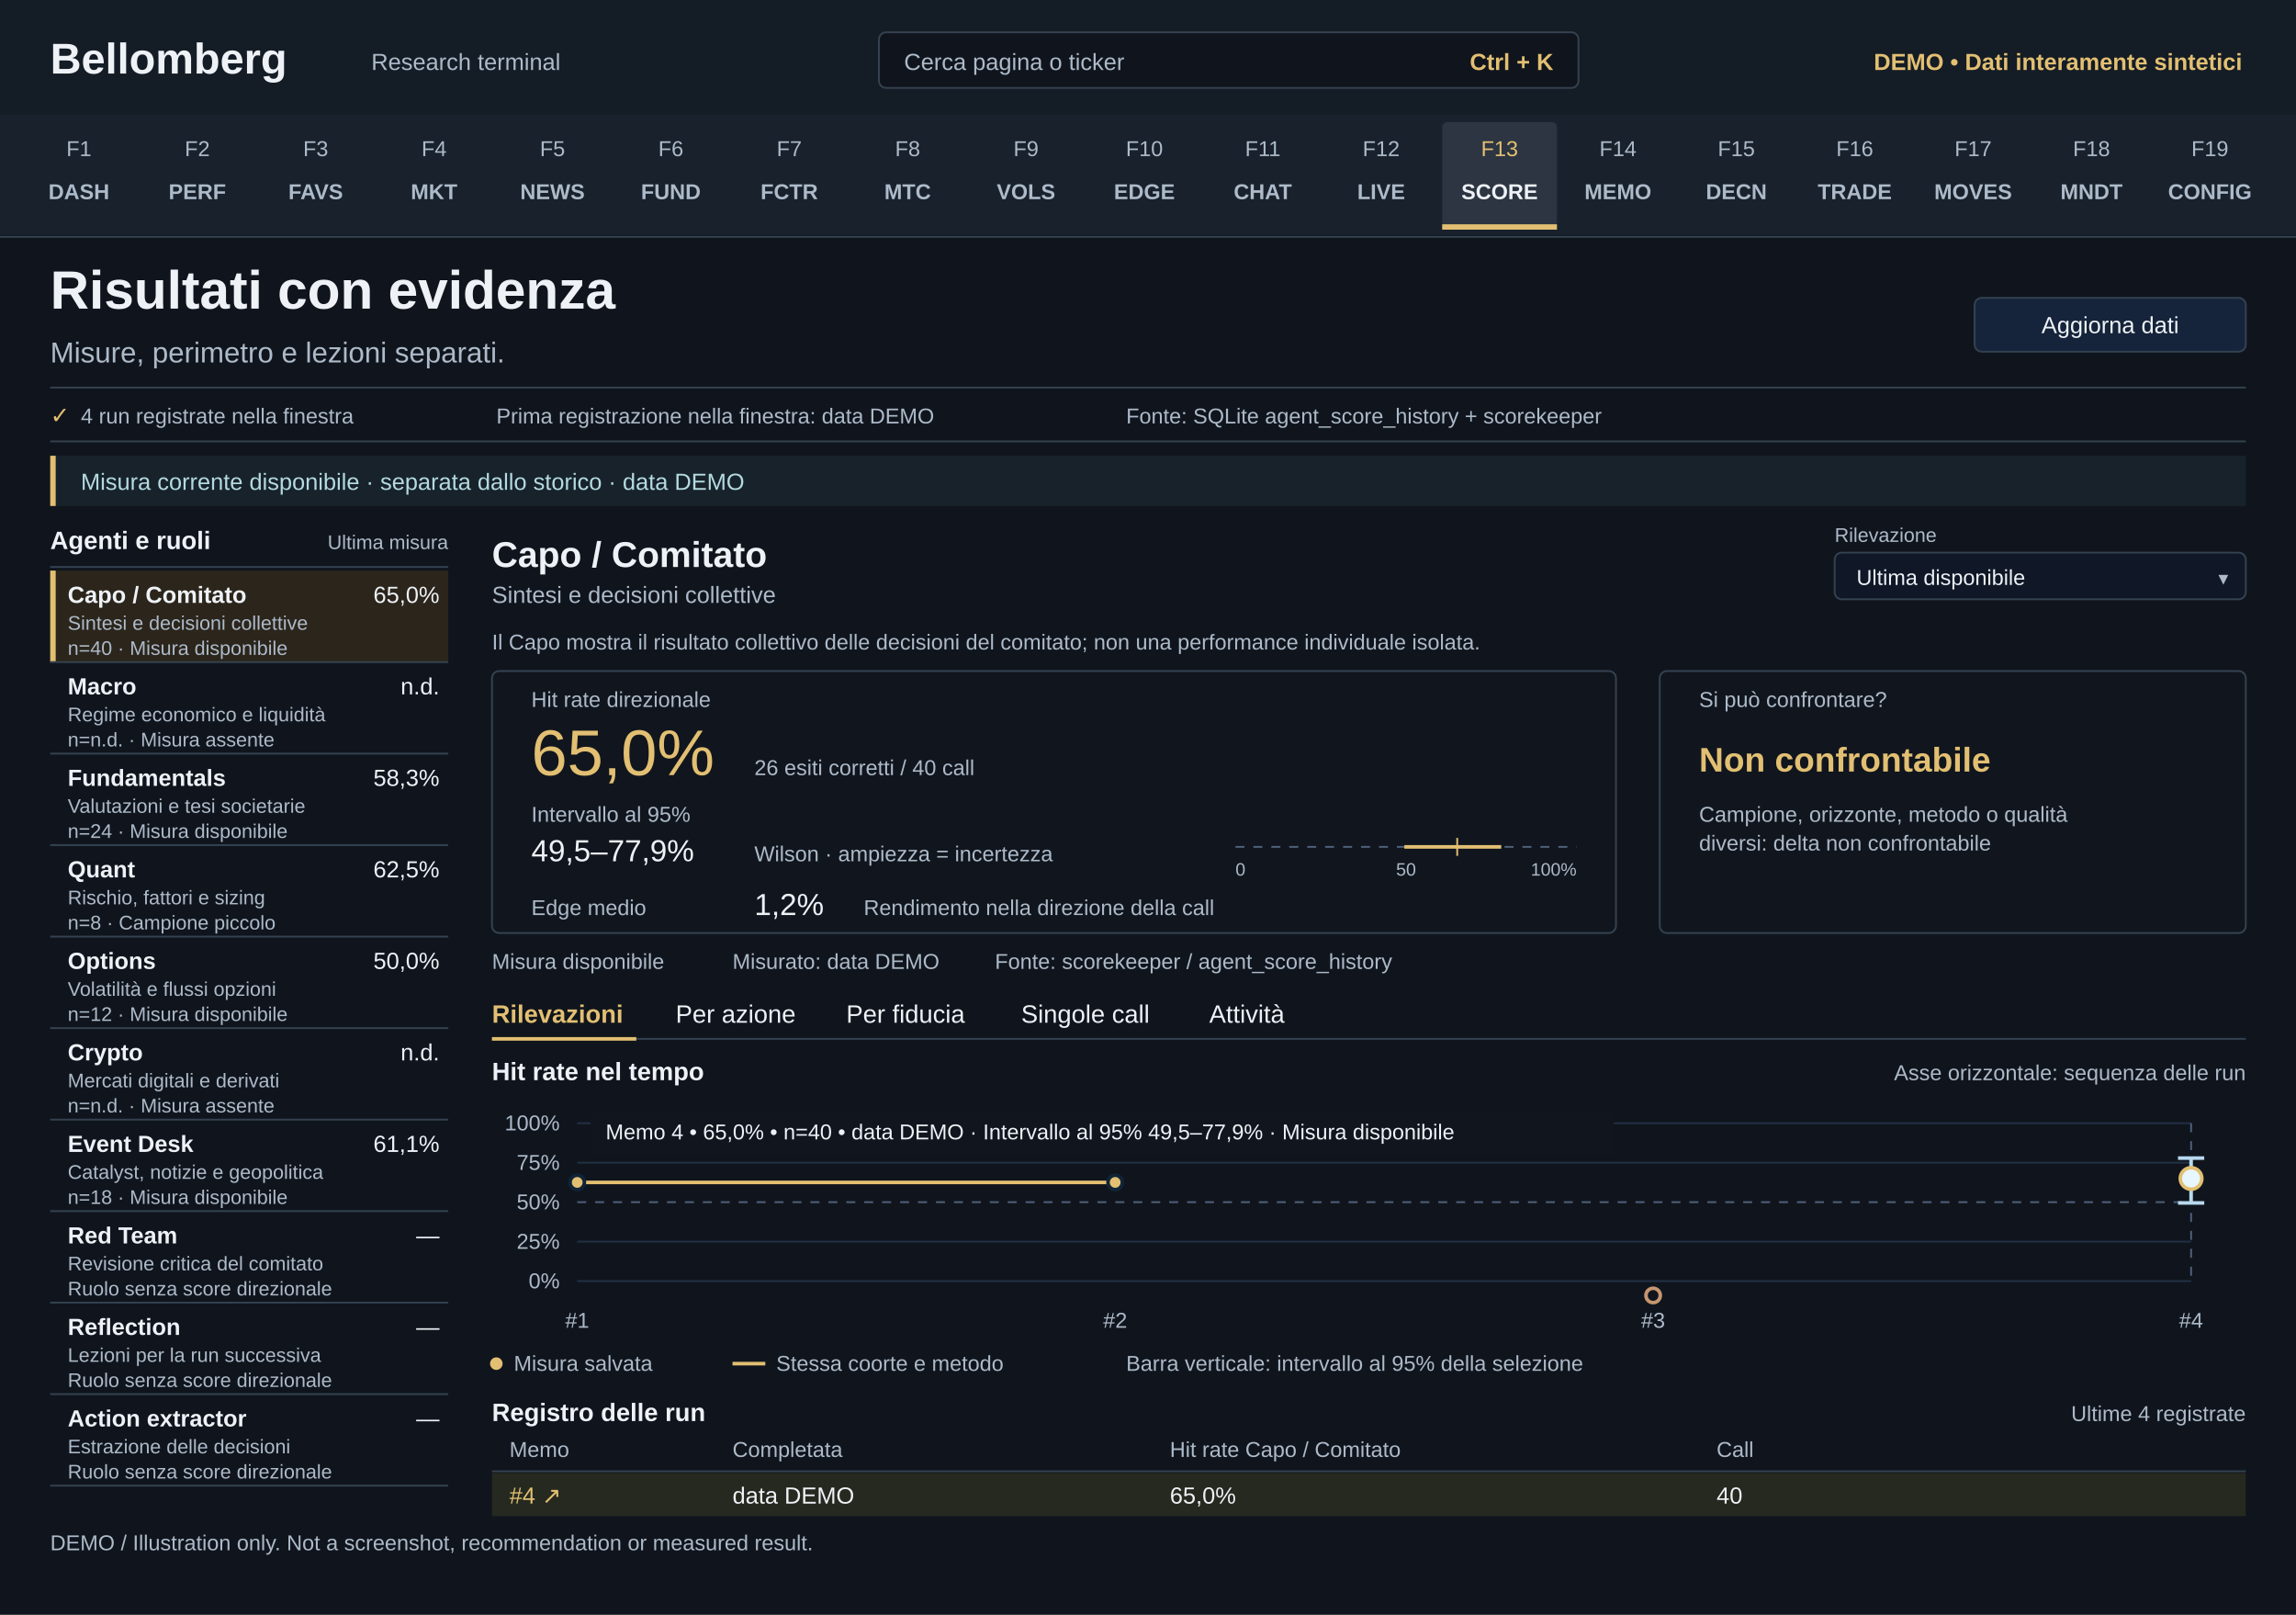
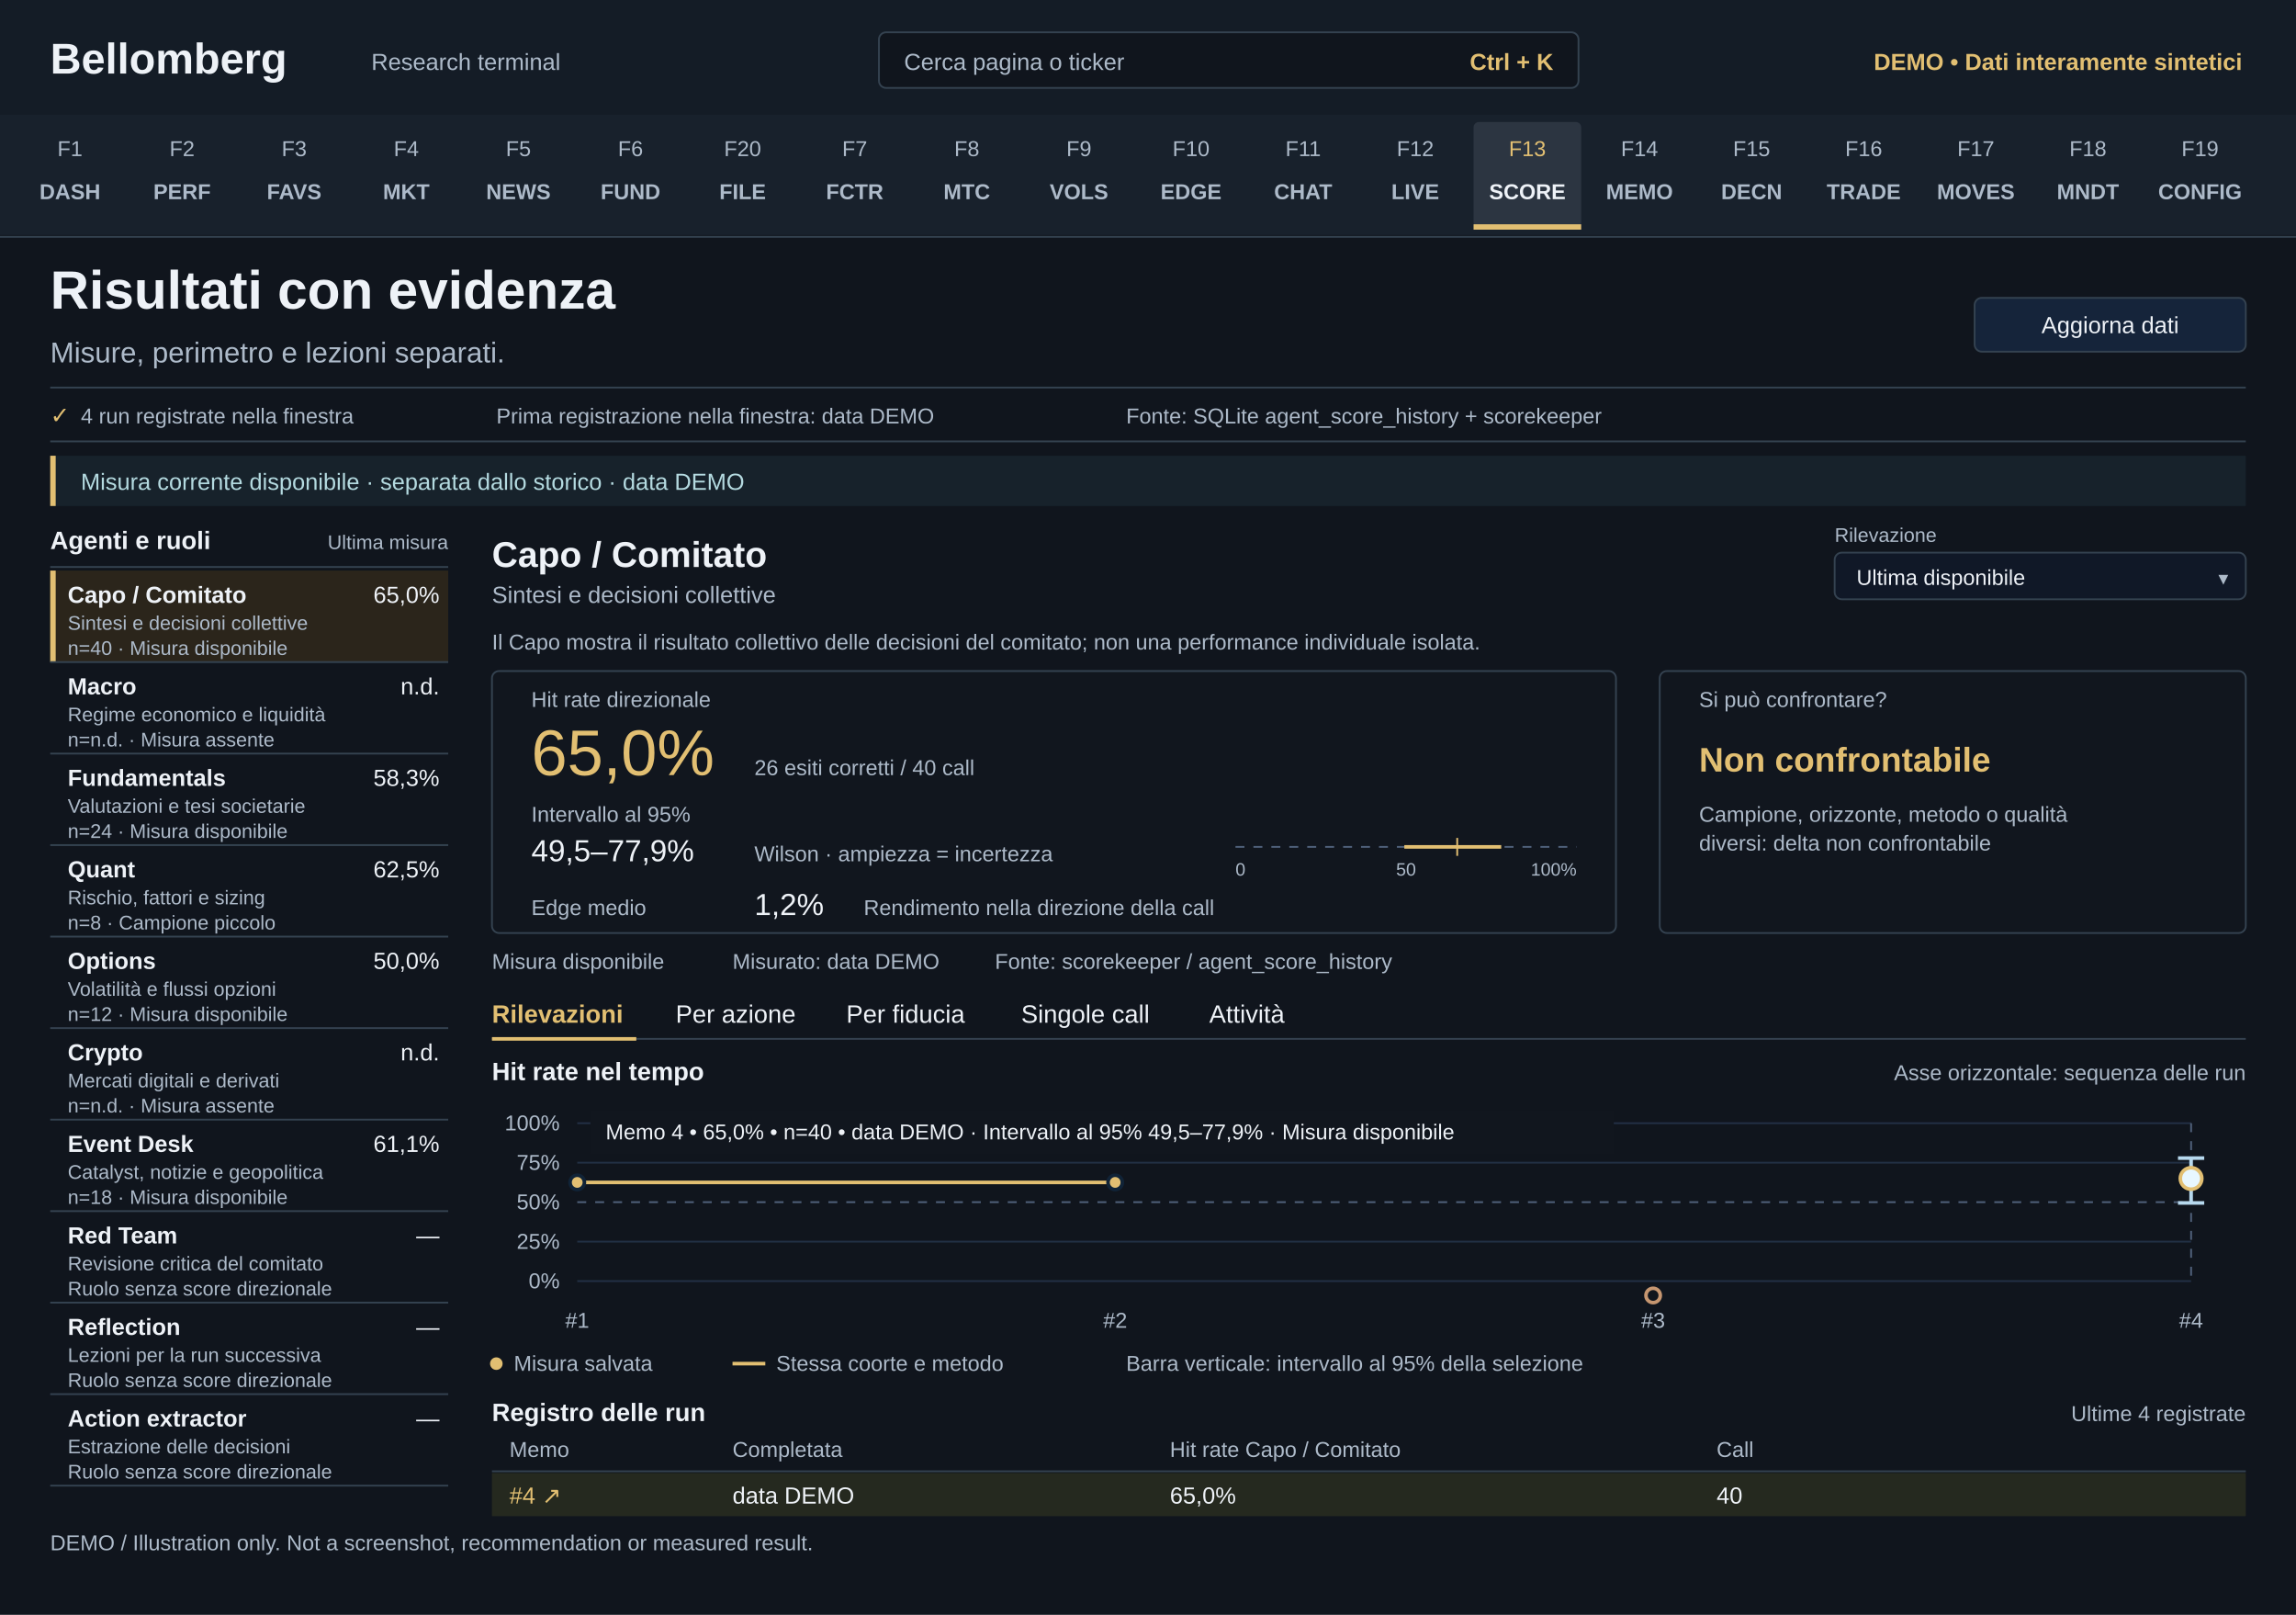
<svg xmlns="http://www.w3.org/2000/svg" width="1280" height="900" viewBox="0 0 1280 900" role="img" aria-labelledby="title desc">
  <style>text{font-family:Segoe UI,Arial,sans-serif} .mono{font-family:Consolas,monospace}</style>
  <rect x="0" y="0" width="1280" height="900" rx="0" fill="#10151d" />
  <rect x="0" y="0" width="1280" height="64" rx="0" fill="#141c26" />
  <text x="28" y="41" font-size="24" fill="#eef2f7" font-weight="650" text-anchor="start">Bellomberg</text>
  <text x="207" y="39" font-size="13" fill="#adbac9" font-weight="400" text-anchor="start">Research terminal</text>
  <rect x="490" y="18" width="390" height="31" rx="4" fill="#10151d" stroke="#344250" />
  <text x="504" y="39" font-size="13" fill="#adbac9" font-weight="400" text-anchor="start">Cerca pagina o ticker</text>
  <text x="866" y="39" font-size="13" fill="#e2bf72" font-weight="600" text-anchor="end">Ctrl + K</text>
  <text x="1250" y="39" font-size="13" fill="#e2bf72" font-weight="650" text-anchor="end">DEMO • Dati interamente sintetici</text>
  <rect x="0" y="64" width="1280" height="67" rx="0" fill="#18212c" />
-   <g id="navigation" aria-label="Navigation F1 to F19">
-     <text x="44" y="87" font-size="12" fill="#adbac9" font-weight="400" text-anchor="middle">F1</text>
-     <text x="44" y="111" font-size="12" fill="#adbac9" font-weight="600" text-anchor="middle">DASH</text>
-     <text x="110" y="87" font-size="12" fill="#adbac9" font-weight="400" text-anchor="middle">F2</text>
-     <text x="110" y="111" font-size="12" fill="#adbac9" font-weight="600" text-anchor="middle">PERF</text>
-     <text x="176" y="87" font-size="12" fill="#adbac9" font-weight="400" text-anchor="middle">F3</text>
-     <text x="176" y="111" font-size="12" fill="#adbac9" font-weight="600" text-anchor="middle">FAVS</text>
-     <text x="242" y="87" font-size="12" fill="#adbac9" font-weight="400" text-anchor="middle">F4</text>
-     <text x="242" y="111" font-size="12" fill="#adbac9" font-weight="600" text-anchor="middle">MKT</text>
-     <text x="308" y="87" font-size="12" fill="#adbac9" font-weight="400" text-anchor="middle">F5</text>
-     <text x="308" y="111" font-size="12" fill="#adbac9" font-weight="600" text-anchor="middle">NEWS</text>
-     <text x="374" y="87" font-size="12" fill="#adbac9" font-weight="400" text-anchor="middle">F6</text>
-     <text x="374" y="111" font-size="12" fill="#adbac9" font-weight="600" text-anchor="middle">FUND</text>
-     <text x="440" y="87" font-size="12" fill="#adbac9" font-weight="400" text-anchor="middle">F7</text>
-     <text x="440" y="111" font-size="12" fill="#adbac9" font-weight="600" text-anchor="middle">FCTR</text>
-     <text x="506" y="87" font-size="12" fill="#adbac9" font-weight="400" text-anchor="middle">F8</text>
-     <text x="506" y="111" font-size="12" fill="#adbac9" font-weight="600" text-anchor="middle">MTC</text>
-     <text x="572" y="87" font-size="12" fill="#adbac9" font-weight="400" text-anchor="middle">F9</text>
-     <text x="572" y="111" font-size="12" fill="#adbac9" font-weight="600" text-anchor="middle">VOLS</text>
-     <text x="638" y="87" font-size="12" fill="#adbac9" font-weight="400" text-anchor="middle">F10</text>
-     <text x="638" y="111" font-size="12" fill="#adbac9" font-weight="600" text-anchor="middle">EDGE</text>
-     <text x="704" y="87" font-size="12" fill="#adbac9" font-weight="400" text-anchor="middle">F11</text>
-     <text x="704" y="111" font-size="12" fill="#adbac9" font-weight="600" text-anchor="middle">CHAT</text>
-     <text x="770" y="87" font-size="12" fill="#adbac9" font-weight="400" text-anchor="middle">F12</text>
-     <text x="770" y="111" font-size="12" fill="#adbac9" font-weight="600" text-anchor="middle">LIVE</text>
-     <rect x="804" y="68" width="64" height="59" rx="3" fill="#2c3541" />
-     <rect x="804" y="125" width="64" height="3" rx="0" fill="#e2bf72" />
-     <text x="836" y="87" font-size="12" fill="#e2bf72" font-weight="400" text-anchor="middle">F13</text>
-     <text x="836" y="111" font-size="12" fill="#eef2f7" font-weight="600" text-anchor="middle">SCORE</text>
-     <text x="902" y="87" font-size="12" fill="#adbac9" font-weight="400" text-anchor="middle">F14</text>
-     <text x="902" y="111" font-size="12" fill="#adbac9" font-weight="600" text-anchor="middle">MEMO</text>
-     <text x="968" y="87" font-size="12" fill="#adbac9" font-weight="400" text-anchor="middle">F15</text>
-     <text x="968" y="111" font-size="12" fill="#adbac9" font-weight="600" text-anchor="middle">DECN</text>
-     <text x="1034" y="87" font-size="12" fill="#adbac9" font-weight="400" text-anchor="middle">F16</text>
-     <text x="1034" y="111" font-size="12" fill="#adbac9" font-weight="600" text-anchor="middle">TRADE</text>
-     <text x="1100" y="87" font-size="12" fill="#adbac9" font-weight="400" text-anchor="middle">F17</text>
-     <text x="1100" y="111" font-size="12" fill="#adbac9" font-weight="600" text-anchor="middle">MOVES</text>
-     <text x="1166" y="87" font-size="12" fill="#adbac9" font-weight="400" text-anchor="middle">F18</text>
-     <text x="1166" y="111" font-size="12" fill="#adbac9" font-weight="600" text-anchor="middle">MNDT</text>
-     <text x="1232" y="87" font-size="12" fill="#adbac9" font-weight="400" text-anchor="middle">F19</text>
-     <text x="1232" y="111" font-size="12" fill="#adbac9" font-weight="600" text-anchor="middle">CONFIG</text>
+   <g id="navigation" aria-label="Navigation F1 to F20">
+     <text x="39.0" y="87" font-size="12" fill="#adbac9" font-weight="400" text-anchor="middle">F1</text>
+     <text x="39.0" y="111" font-size="12" fill="#adbac9" font-weight="600" text-anchor="middle">DASH</text>
+     <text x="101.5" y="87" font-size="12" fill="#adbac9" font-weight="400" text-anchor="middle">F2</text>
+     <text x="101.5" y="111" font-size="12" fill="#adbac9" font-weight="600" text-anchor="middle">PERF</text>
+     <text x="164.0" y="87" font-size="12" fill="#adbac9" font-weight="400" text-anchor="middle">F3</text>
+     <text x="164.0" y="111" font-size="12" fill="#adbac9" font-weight="600" text-anchor="middle">FAVS</text>
+     <text x="226.5" y="87" font-size="12" fill="#adbac9" font-weight="400" text-anchor="middle">F4</text>
+     <text x="226.5" y="111" font-size="12" fill="#adbac9" font-weight="600" text-anchor="middle">MKT</text>
+     <text x="289.0" y="87" font-size="12" fill="#adbac9" font-weight="400" text-anchor="middle">F5</text>
+     <text x="289.0" y="111" font-size="12" fill="#adbac9" font-weight="600" text-anchor="middle">NEWS</text>
+     <text x="351.5" y="87" font-size="12" fill="#adbac9" font-weight="400" text-anchor="middle">F6</text>
+     <text x="351.5" y="111" font-size="12" fill="#adbac9" font-weight="600" text-anchor="middle">FUND</text>
+     <text x="414.0" y="87" font-size="12" fill="#adbac9" font-weight="400" text-anchor="middle">F20</text>
+     <text x="414.0" y="111" font-size="12" fill="#adbac9" font-weight="600" text-anchor="middle">FILE</text>
+     <text x="476.5" y="87" font-size="12" fill="#adbac9" font-weight="400" text-anchor="middle">F7</text>
+     <text x="476.5" y="111" font-size="12" fill="#adbac9" font-weight="600" text-anchor="middle">FCTR</text>
+     <text x="539.0" y="87" font-size="12" fill="#adbac9" font-weight="400" text-anchor="middle">F8</text>
+     <text x="539.0" y="111" font-size="12" fill="#adbac9" font-weight="600" text-anchor="middle">MTC</text>
+     <text x="601.5" y="87" font-size="12" fill="#adbac9" font-weight="400" text-anchor="middle">F9</text>
+     <text x="601.5" y="111" font-size="12" fill="#adbac9" font-weight="600" text-anchor="middle">VOLS</text>
+     <text x="664.0" y="87" font-size="12" fill="#adbac9" font-weight="400" text-anchor="middle">F10</text>
+     <text x="664.0" y="111" font-size="12" fill="#adbac9" font-weight="600" text-anchor="middle">EDGE</text>
+     <text x="726.5" y="87" font-size="12" fill="#adbac9" font-weight="400" text-anchor="middle">F11</text>
+     <text x="726.5" y="111" font-size="12" fill="#adbac9" font-weight="600" text-anchor="middle">CHAT</text>
+     <text x="789.0" y="87" font-size="12" fill="#adbac9" font-weight="400" text-anchor="middle">F12</text>
+     <text x="789.0" y="111" font-size="12" fill="#adbac9" font-weight="600" text-anchor="middle">LIVE</text>
+     <rect x="821.5" y="68" width="60" height="59" rx="3" fill="#2c3541" />
+     <rect x="821.5" y="125" width="60" height="3" rx="0" fill="#e2bf72" />
+     <text x="851.5" y="87" font-size="12" fill="#e2bf72" font-weight="400" text-anchor="middle">F13</text>
+     <text x="851.5" y="111" font-size="12" fill="#eef2f7" font-weight="600" text-anchor="middle">SCORE</text>
+     <text x="914.0" y="87" font-size="12" fill="#adbac9" font-weight="400" text-anchor="middle">F14</text>
+     <text x="914.0" y="111" font-size="12" fill="#adbac9" font-weight="600" text-anchor="middle">MEMO</text>
+     <text x="976.5" y="87" font-size="12" fill="#adbac9" font-weight="400" text-anchor="middle">F15</text>
+     <text x="976.5" y="111" font-size="12" fill="#adbac9" font-weight="600" text-anchor="middle">DECN</text>
+     <text x="1039.0" y="87" font-size="12" fill="#adbac9" font-weight="400" text-anchor="middle">F16</text>
+     <text x="1039.0" y="111" font-size="12" fill="#adbac9" font-weight="600" text-anchor="middle">TRADE</text>
+     <text x="1101.5" y="87" font-size="12" fill="#adbac9" font-weight="400" text-anchor="middle">F17</text>
+     <text x="1101.5" y="111" font-size="12" fill="#adbac9" font-weight="600" text-anchor="middle">MOVES</text>
+     <text x="1164.0" y="87" font-size="12" fill="#adbac9" font-weight="400" text-anchor="middle">F18</text>
+     <text x="1164.0" y="111" font-size="12" fill="#adbac9" font-weight="600" text-anchor="middle">MNDT</text>
+     <text x="1226.5" y="87" font-size="12" fill="#adbac9" font-weight="400" text-anchor="middle">F19</text>
+     <text x="1226.5" y="111" font-size="12" fill="#adbac9" font-weight="600" text-anchor="middle">CONFIG</text>
  </g>
  <line x1="0" y1="132" x2="1280" y2="132" stroke="#344250" stroke-width="1" />
  <text x="28.0" y="172" font-size="30" fill="#eef2f7" font-weight="650" text-anchor="start">Risultati con evidenza</text>
  <text x="28.0" y="202" font-size="16" fill="#adbac9" font-weight="400" text-anchor="start">Misure, perimetro e lezioni separati.</text>
  <text x="28.0" y="864" font-size="12" fill="#adbac9" font-weight="400" text-anchor="start">DEMO  /  Illustration only. Not a screenshot, recommendation or measured result.</text>
  <rect x="1100.829" y="166" width="151.171" height="30" rx="4" fill="#15243a" stroke="#344250" />
  <text x="1176.414" y="185.68" font-size="13" fill="#eef2f7" font-weight="500" text-anchor="middle">Aggiorna dati</text>
  <line x1="28.0" y1="216" x2="1252.0" y2="216" stroke="#344250" stroke-width="1" />
  <line x1="28.0" y1="246" x2="1252.0" y2="246" stroke="#344250" stroke-width="1" />
  <text x="28.0" y="236" font-size="13" fill="#e2bf72" font-weight="600" text-anchor="start">✓</text>
  <text x="45.068" y="236" font-size="12" fill="#adbac9" font-weight="400" text-anchor="start">4 run registrate nella finestra</text>
  <text x="276.701" y="236" font-size="12" fill="#adbac9" font-weight="400" text-anchor="start">Prima registrazione nella finestra: data DEMO</text>
  <text x="627.809" y="236" font-size="12" fill="#adbac9" font-weight="400" text-anchor="start">Fonte: SQLite agent_score_history + scorekeeper</text>
  <rect x="28.0" y="254" width="1224.0" height="28" rx="0" fill="#17222b" />
  <rect x="28.0" y="254" width="3.048" height="28" rx="0" fill="#e2bf72" />
  <text x="45.068" y="273" font-size="13" fill="#b4dae0" font-weight="400" text-anchor="start">Misura corrente disponibile · separata dallo storico · data DEMO</text>
  <text x="28.0" y="306" font-size="14" fill="#eef2f7" font-weight="600" text-anchor="start">Agenti e ruoli</text>
  <text x="249.88" y="306" font-size="11" fill="#adbac9" font-weight="400" text-anchor="end">Ultima misura</text>
  <line x1="28.0" y1="316" x2="249.88" y2="316" stroke="#344250" stroke-width="1" />
  <rect x="28.0" y="318" width="221.88" height="51" rx="0" fill="#2b251b" />
  <rect x="28.0" y="318" width="3.048" height="51" rx="0" fill="#e2bf72" />
  <text x="37.753" y="336" font-size="13" fill="#eef2f7" font-weight="600" text-anchor="start">Capo / Comitato</text>
  <text x="245.004" y="336" font-size="13" fill="#eef2f7" font-weight="400" text-anchor="end">65,0%</text>
  <text x="37.753" y="351" font-size="11" fill="#adbac9" font-weight="400" text-anchor="start">Sintesi e decisioni collettive</text>
  <text x="37.753" y="365" font-size="11" fill="#adbac9" font-weight="400" text-anchor="start">n=40 · Misura disponibile</text>
  <line x1="28.0" y1="369" x2="249.88" y2="369" stroke="#344250" stroke-width="1" />
  <text x="37.753" y="387" font-size="13" fill="#eef2f7" font-weight="600" text-anchor="start">Macro</text>
  <text x="245.004" y="387" font-size="13" fill="#eef2f7" font-weight="400" text-anchor="end">n.d.</text>
  <text x="37.753" y="402" font-size="11" fill="#adbac9" font-weight="400" text-anchor="start">Regime economico e liquidità</text>
  <text x="37.753" y="416" font-size="11" fill="#adbac9" font-weight="400" text-anchor="start">n=n.d. · Misura assente</text>
  <line x1="28.0" y1="420" x2="249.88" y2="420" stroke="#344250" stroke-width="1" />
  <text x="37.753" y="438" font-size="13" fill="#eef2f7" font-weight="600" text-anchor="start">Fundamentals</text>
  <text x="245.004" y="438" font-size="13" fill="#eef2f7" font-weight="400" text-anchor="end">58,3%</text>
  <text x="37.753" y="453" font-size="11" fill="#adbac9" font-weight="400" text-anchor="start">Valutazioni e tesi societarie</text>
  <text x="37.753" y="467" font-size="11" fill="#adbac9" font-weight="400" text-anchor="start">n=24 · Misura disponibile</text>
  <line x1="28.0" y1="471" x2="249.88" y2="471" stroke="#344250" stroke-width="1" />
  <text x="37.753" y="489" font-size="13" fill="#eef2f7" font-weight="600" text-anchor="start">Quant</text>
  <text x="245.004" y="489" font-size="13" fill="#eef2f7" font-weight="400" text-anchor="end">62,5%</text>
  <text x="37.753" y="504" font-size="11" fill="#adbac9" font-weight="400" text-anchor="start">Rischio, fattori e sizing</text>
  <text x="37.753" y="518" font-size="11" fill="#adbac9" font-weight="400" text-anchor="start">n=8 · Campione piccolo</text>
  <line x1="28.0" y1="522" x2="249.88" y2="522" stroke="#344250" stroke-width="1" />
  <text x="37.753" y="540" font-size="13" fill="#eef2f7" font-weight="600" text-anchor="start">Options</text>
  <text x="245.004" y="540" font-size="13" fill="#eef2f7" font-weight="400" text-anchor="end">50,0%</text>
  <text x="37.753" y="555" font-size="11" fill="#adbac9" font-weight="400" text-anchor="start">Volatilità e flussi opzioni</text>
  <text x="37.753" y="569" font-size="11" fill="#adbac9" font-weight="400" text-anchor="start">n=12 · Misura disponibile</text>
  <line x1="28.0" y1="573" x2="249.88" y2="573" stroke="#344250" stroke-width="1" />
  <text x="37.753" y="591" font-size="13" fill="#eef2f7" font-weight="600" text-anchor="start">Crypto</text>
  <text x="245.004" y="591" font-size="13" fill="#eef2f7" font-weight="400" text-anchor="end">n.d.</text>
  <text x="37.753" y="606" font-size="11" fill="#adbac9" font-weight="400" text-anchor="start">Mercati digitali e derivati</text>
  <text x="37.753" y="620" font-size="11" fill="#adbac9" font-weight="400" text-anchor="start">n=n.d. · Misura assente</text>
  <line x1="28.0" y1="624" x2="249.88" y2="624" stroke="#344250" stroke-width="1" />
  <text x="37.753" y="642" font-size="13" fill="#eef2f7" font-weight="600" text-anchor="start">Event Desk</text>
  <text x="245.004" y="642" font-size="13" fill="#eef2f7" font-weight="400" text-anchor="end">61,1%</text>
  <text x="37.753" y="657" font-size="11" fill="#adbac9" font-weight="400" text-anchor="start">Catalyst, notizie e geopolitica</text>
  <text x="37.753" y="671" font-size="11" fill="#adbac9" font-weight="400" text-anchor="start">n=18 · Misura disponibile</text>
  <line x1="28.0" y1="675" x2="249.88" y2="675" stroke="#344250" stroke-width="1" />
  <text x="37.753" y="693" font-size="13" fill="#eef2f7" font-weight="600" text-anchor="start">Red Team</text>
  <text x="245.004" y="693" font-size="13" fill="#eef2f7" font-weight="400" text-anchor="end">—</text>
  <text x="37.753" y="708" font-size="11" fill="#adbac9" font-weight="400" text-anchor="start">Revisione critica del comitato</text>
  <text x="37.753" y="722" font-size="11" fill="#adbac9" font-weight="400" text-anchor="start">Ruolo senza score direzionale</text>
  <line x1="28.0" y1="726" x2="249.88" y2="726" stroke="#344250" stroke-width="1" />
  <text x="37.753" y="744" font-size="13" fill="#eef2f7" font-weight="600" text-anchor="start">Reflection</text>
  <text x="245.004" y="744" font-size="13" fill="#eef2f7" font-weight="400" text-anchor="end">—</text>
  <text x="37.753" y="759" font-size="11" fill="#adbac9" font-weight="400" text-anchor="start">Lezioni per la run successiva</text>
  <text x="37.753" y="773" font-size="11" fill="#adbac9" font-weight="400" text-anchor="start">Ruolo senza score direzionale</text>
  <line x1="28.0" y1="777" x2="249.88" y2="777" stroke="#344250" stroke-width="1" />
  <text x="37.753" y="795" font-size="13" fill="#eef2f7" font-weight="600" text-anchor="start">Action extractor</text>
  <text x="245.004" y="795" font-size="13" fill="#eef2f7" font-weight="400" text-anchor="end">—</text>
  <text x="37.753" y="810" font-size="11" fill="#adbac9" font-weight="400" text-anchor="start">Estrazione delle decisioni</text>
  <text x="37.753" y="824" font-size="11" fill="#adbac9" font-weight="400" text-anchor="start">Ruolo senza score direzionale</text>
  <line x1="28.0" y1="828" x2="249.88" y2="828" stroke="#344250" stroke-width="1" />
  <text x="274.263" y="316" font-size="20" fill="#eef2f7" font-weight="600" text-anchor="start">Capo / Comitato</text>
  <text x="274.263" y="336" font-size="13" fill="#adbac9" font-weight="400" text-anchor="start">Sintesi e decisioni collettive</text>
  <text x="1022.805" y="302" font-size="11" fill="#adbac9" font-weight="400" text-anchor="start">Rilevazione</text>
  <rect x="1022.805" y="308" width="229.195" height="26" rx="4" fill="#101827" stroke="#344250" />
  <text x="1034.996" y="326" font-size="12" fill="#eef2f7" font-weight="400" text-anchor="start">Ultima disponibile</text>
  <text x="1242.247" y="326" font-size="11" fill="#adbac9" font-weight="400" text-anchor="end">▾</text>
  <text x="274.263" y="362" font-size="12" fill="#adbac9" font-weight="400" text-anchor="start">Il Capo mostra il risultato collettivo delle decisioni del comitato; non una performance individuale isolata.</text>
  <rect x="274.263" y="374" width="626.629" height="146" rx="4" fill="#11161e" stroke="#344250" />
  <text x="296.207" y="394" font-size="12" fill="#adbac9" font-weight="400" text-anchor="start">Hit rate direzionale</text>
  <text x="296.207" y="432" font-size="36" fill="#e2bf72" font-weight="500" text-anchor="start">65,0%</text>
  <text x="420.558" y="432" font-size="12" fill="#adbac9" font-weight="400" text-anchor="start">26 esiti corretti / 40 call</text>
  <text x="296.207" y="458" font-size="12" fill="#adbac9" font-weight="400" text-anchor="start">Intervallo al 95%</text>
  <text x="296.207" y="480" font-size="17" fill="#eef2f7" font-weight="500" text-anchor="start">49,5–77,9%</text>
  <text x="420.558" y="480" font-size="12" fill="#adbac9" font-weight="400" text-anchor="start">Wilson · ampiezza = incertezza</text>
  <line x1="688.765" y1="472" x2="878.948" y2="472" stroke="#50617b" stroke-width="1" stroke-dasharray="5 5" />
  <line x1="782.906" y1="472" x2="836.918" y2="472" stroke="#e2bf72" stroke-width="2" />
  <line x1="812.384" y1="467" x2="812.384" y2="477" stroke="#e2bf72" stroke-width="1" />
  <text x="688.765" y="488" font-size="10" fill="#adbac9" font-weight="400" text-anchor="start">0</text>
  <text x="783.857" y="488" font-size="10" fill="#adbac9" font-weight="400" text-anchor="middle">50</text>
  <text x="878.948" y="488" font-size="10" fill="#adbac9" font-weight="400" text-anchor="end">100%</text>
  <text x="296.207" y="510" font-size="12" fill="#adbac9" font-weight="400" text-anchor="start">Edge medio</text>
  <text x="420.558" y="510" font-size="17" fill="#eef2f7" font-weight="500" text-anchor="start">1,2%</text>
  <text x="481.514" y="510" font-size="12" fill="#adbac9" font-weight="400" text-anchor="start">Rendimento nella direzione della call</text>
  <rect x="925.275" y="374" width="326.725" height="146" rx="4" fill="#11161e" stroke="#344250" />
  <text x="947.219" y="394" font-size="12" fill="#adbac9" font-weight="400" text-anchor="start">Si può confrontare?</text>
  <text x="947.219" y="430" font-size="19" fill="#e2bf72" font-weight="600" text-anchor="start">Non confrontabile</text>
  <text x="947.219" y="458" font-size="12" fill="#adbac9" font-weight="400" text-anchor="start">Campione, orizzonte, metodo o qualità</text>
  <text x="947.219" y="474" font-size="12" fill="#adbac9" font-weight="400" text-anchor="start">diversi: delta non confrontabile</text>
  <text x="274.263" y="540" font-size="12" fill="#adbac9" font-weight="400" text-anchor="start">Misura disponibile</text>
  <text x="408.367" y="540" font-size="12" fill="#adbac9" font-weight="400" text-anchor="start">Misurato: data DEMO</text>
  <text x="554.661" y="540" font-size="12" fill="#adbac9" font-weight="400" text-anchor="start">Fonte: scorekeeper / agent_score_history</text>
  <line x1="274.263" y1="579" x2="1252.0" y2="579" stroke="#344250" stroke-width="1" />
  <text x="274.263" y="570" font-size="14" fill="#e2bf72" font-weight="600" text-anchor="start">Rilevazioni</text>
  <text x="376.669" y="570" font-size="14" fill="#eef2f7" font-weight="400" text-anchor="start">Per azione</text>
  <text x="471.761" y="570" font-size="14" fill="#eef2f7" font-weight="400" text-anchor="start">Per fiducia</text>
  <text x="569.291" y="570" font-size="14" fill="#eef2f7" font-weight="400" text-anchor="start">Singole call</text>
  <text x="674.135" y="570" font-size="14" fill="#eef2f7" font-weight="400" text-anchor="start">Attività</text>
  <line x1="274.263" y1="579" x2="354.725" y2="579" stroke="#e2bf72" stroke-width="2" />
  <text x="274.263" y="602" font-size="14" fill="#eef2f7" font-weight="600" text-anchor="start">Hit rate nel tempo</text>
  <text x="1252.0" y="602" font-size="12" fill="#adbac9" font-weight="400" text-anchor="end">Asse orizzontale: sequenza delle run</text>
  <line x1="321.809" y1="714.0" x2="1221.522" y2="714.0" stroke="#223045" stroke-width="1" />
  <text x="312.056" y="718.0" font-size="12" fill="#adbac9" font-weight="400" text-anchor="end">0%</text>
  <line x1="321.809" y1="692.0" x2="1221.522" y2="692.0" stroke="#223045" stroke-width="1" />
  <text x="312.056" y="696.0" font-size="12" fill="#adbac9" font-weight="400" text-anchor="end">25%</text>
  <line x1="321.809" y1="670.0" x2="1221.522" y2="670.0" stroke="#50617b" stroke-width="1" stroke-dasharray="5 5" />
  <text x="312.056" y="674.0" font-size="12" fill="#adbac9" font-weight="400" text-anchor="end">50%</text>
  <line x1="321.809" y1="648.0" x2="1221.522" y2="648.0" stroke="#223045" stroke-width="1" />
  <text x="312.056" y="652.0" font-size="12" fill="#adbac9" font-weight="400" text-anchor="end">75%</text>
  <line x1="321.809" y1="626.0" x2="1221.522" y2="626.0" stroke="#223045" stroke-width="1" />
  <text x="312.056" y="630.0" font-size="12" fill="#adbac9" font-weight="400" text-anchor="end">100%</text>
  <line x1="1221.522" y1="626" x2="1221.522" y2="714" stroke="#50617b" stroke-width="1" stroke-dasharray="5 5" />
  <line x1="321.809" y1="659.0" x2="621.713" y2="659.0" stroke="#e2bf72" stroke-width="2" />
  <line x1="1221.522" y1="670.44" x2="1221.522" y2="645.448" stroke="#b7d9ee" stroke-width="2" />
  <line x1="1214.207" y1="670.44" x2="1228.837" y2="670.44" stroke="#b7d9ee" stroke-width="2" />
  <line x1="1214.207" y1="645.448" x2="1228.837" y2="645.448" stroke="#b7d9ee" stroke-width="2" />
  <circle cx="321.8" cy="659.0" r="4" fill="#e2bf72" stroke="#102337" stroke-width="2" />
  <circle cx="621.7" cy="659.0" r="4" fill="#e2bf72" stroke="#102337" stroke-width="2" />
  <circle cx="921.6" cy="722.0" r="4" fill="none" stroke="#c69670" stroke-width="2" />
  <circle cx="1221.5" cy="656.8" r="6" fill="#e8f7ff" stroke="#e2bf72" stroke-width="2" />
  <text x="321.809" y="740" font-size="12" fill="#adbac9" font-weight="400" text-anchor="middle">#1</text>
  <text x="621.713" y="740" font-size="12" fill="#adbac9" font-weight="400" text-anchor="middle">#2</text>
  <text x="921.618" y="740" font-size="12" fill="#adbac9" font-weight="400" text-anchor="middle">#3</text>
  <text x="1221.522" y="740" font-size="12" fill="#adbac9" font-weight="400" text-anchor="middle">#4</text>
  <rect x="329.124" y="619" width="570.55" height="24" rx="0" fill="#11161e" />
  <text x="337.657" y="635" font-size="12" fill="#eef2f7" font-weight="400" text-anchor="start">Memo 4 • 65,0% • n=40 • data DEMO · Intervallo al 95% 49,5–77,9% · Misura disponibile</text>
  <circle cx="276.7" cy="760.0" r="3.5" fill="#e2bf72" />
  <text x="286.454" y="764" font-size="12" fill="#adbac9" font-weight="400" text-anchor="start">Misura salvata</text>
  <line x1="408.367" y1="760" x2="426.653" y2="760" stroke="#e2bf72" stroke-width="2" />
  <text x="432.749" y="764" font-size="12" fill="#adbac9" font-weight="400" text-anchor="start">Stessa coorte e metodo</text>
  <text x="627.809" y="764" font-size="12" fill="#adbac9" font-weight="400" text-anchor="start">Barra verticale: intervallo al 95% della selezione</text>
  <text x="274.263" y="792" font-size="14" fill="#eef2f7" font-weight="600" text-anchor="start">Registro delle run</text>
  <text x="1252.0" y="792" font-size="12" fill="#adbac9" font-weight="400" text-anchor="end">Ultime 4 registrate</text>
  <text x="284.016" y="812" font-size="12" fill="#adbac9" font-weight="400" text-anchor="start">Memo</text>
  <text x="408.367" y="812" font-size="12" fill="#adbac9" font-weight="400" text-anchor="start">Completata</text>
  <text x="652.191" y="812" font-size="12" fill="#adbac9" font-weight="400" text-anchor="start">Hit rate Capo / Comitato</text>
  <text x="956.972" y="812" font-size="12" fill="#adbac9" font-weight="400" text-anchor="start">Call</text>
  <line x1="274.263" y1="820" x2="1252.0" y2="820" stroke="#344250" stroke-width="1" />
  <rect x="274.263" y="821" width="977.737" height="24" rx="0" fill="#25291f" />
  <text x="284.016" y="838" font-size="13" fill="#e2bf72" font-weight="400" text-anchor="start">#4 ↗</text>
  <text x="408.367" y="838" font-size="13" fill="#eef2f7" font-weight="400" text-anchor="start">data DEMO</text>
  <text x="652.191" y="838" font-size="13" fill="#eef2f7" font-weight="400" text-anchor="start">65,0%</text>
  <text x="956.972" y="838" font-size="13" fill="#eef2f7" font-weight="400" text-anchor="start">40</text>
</svg>
